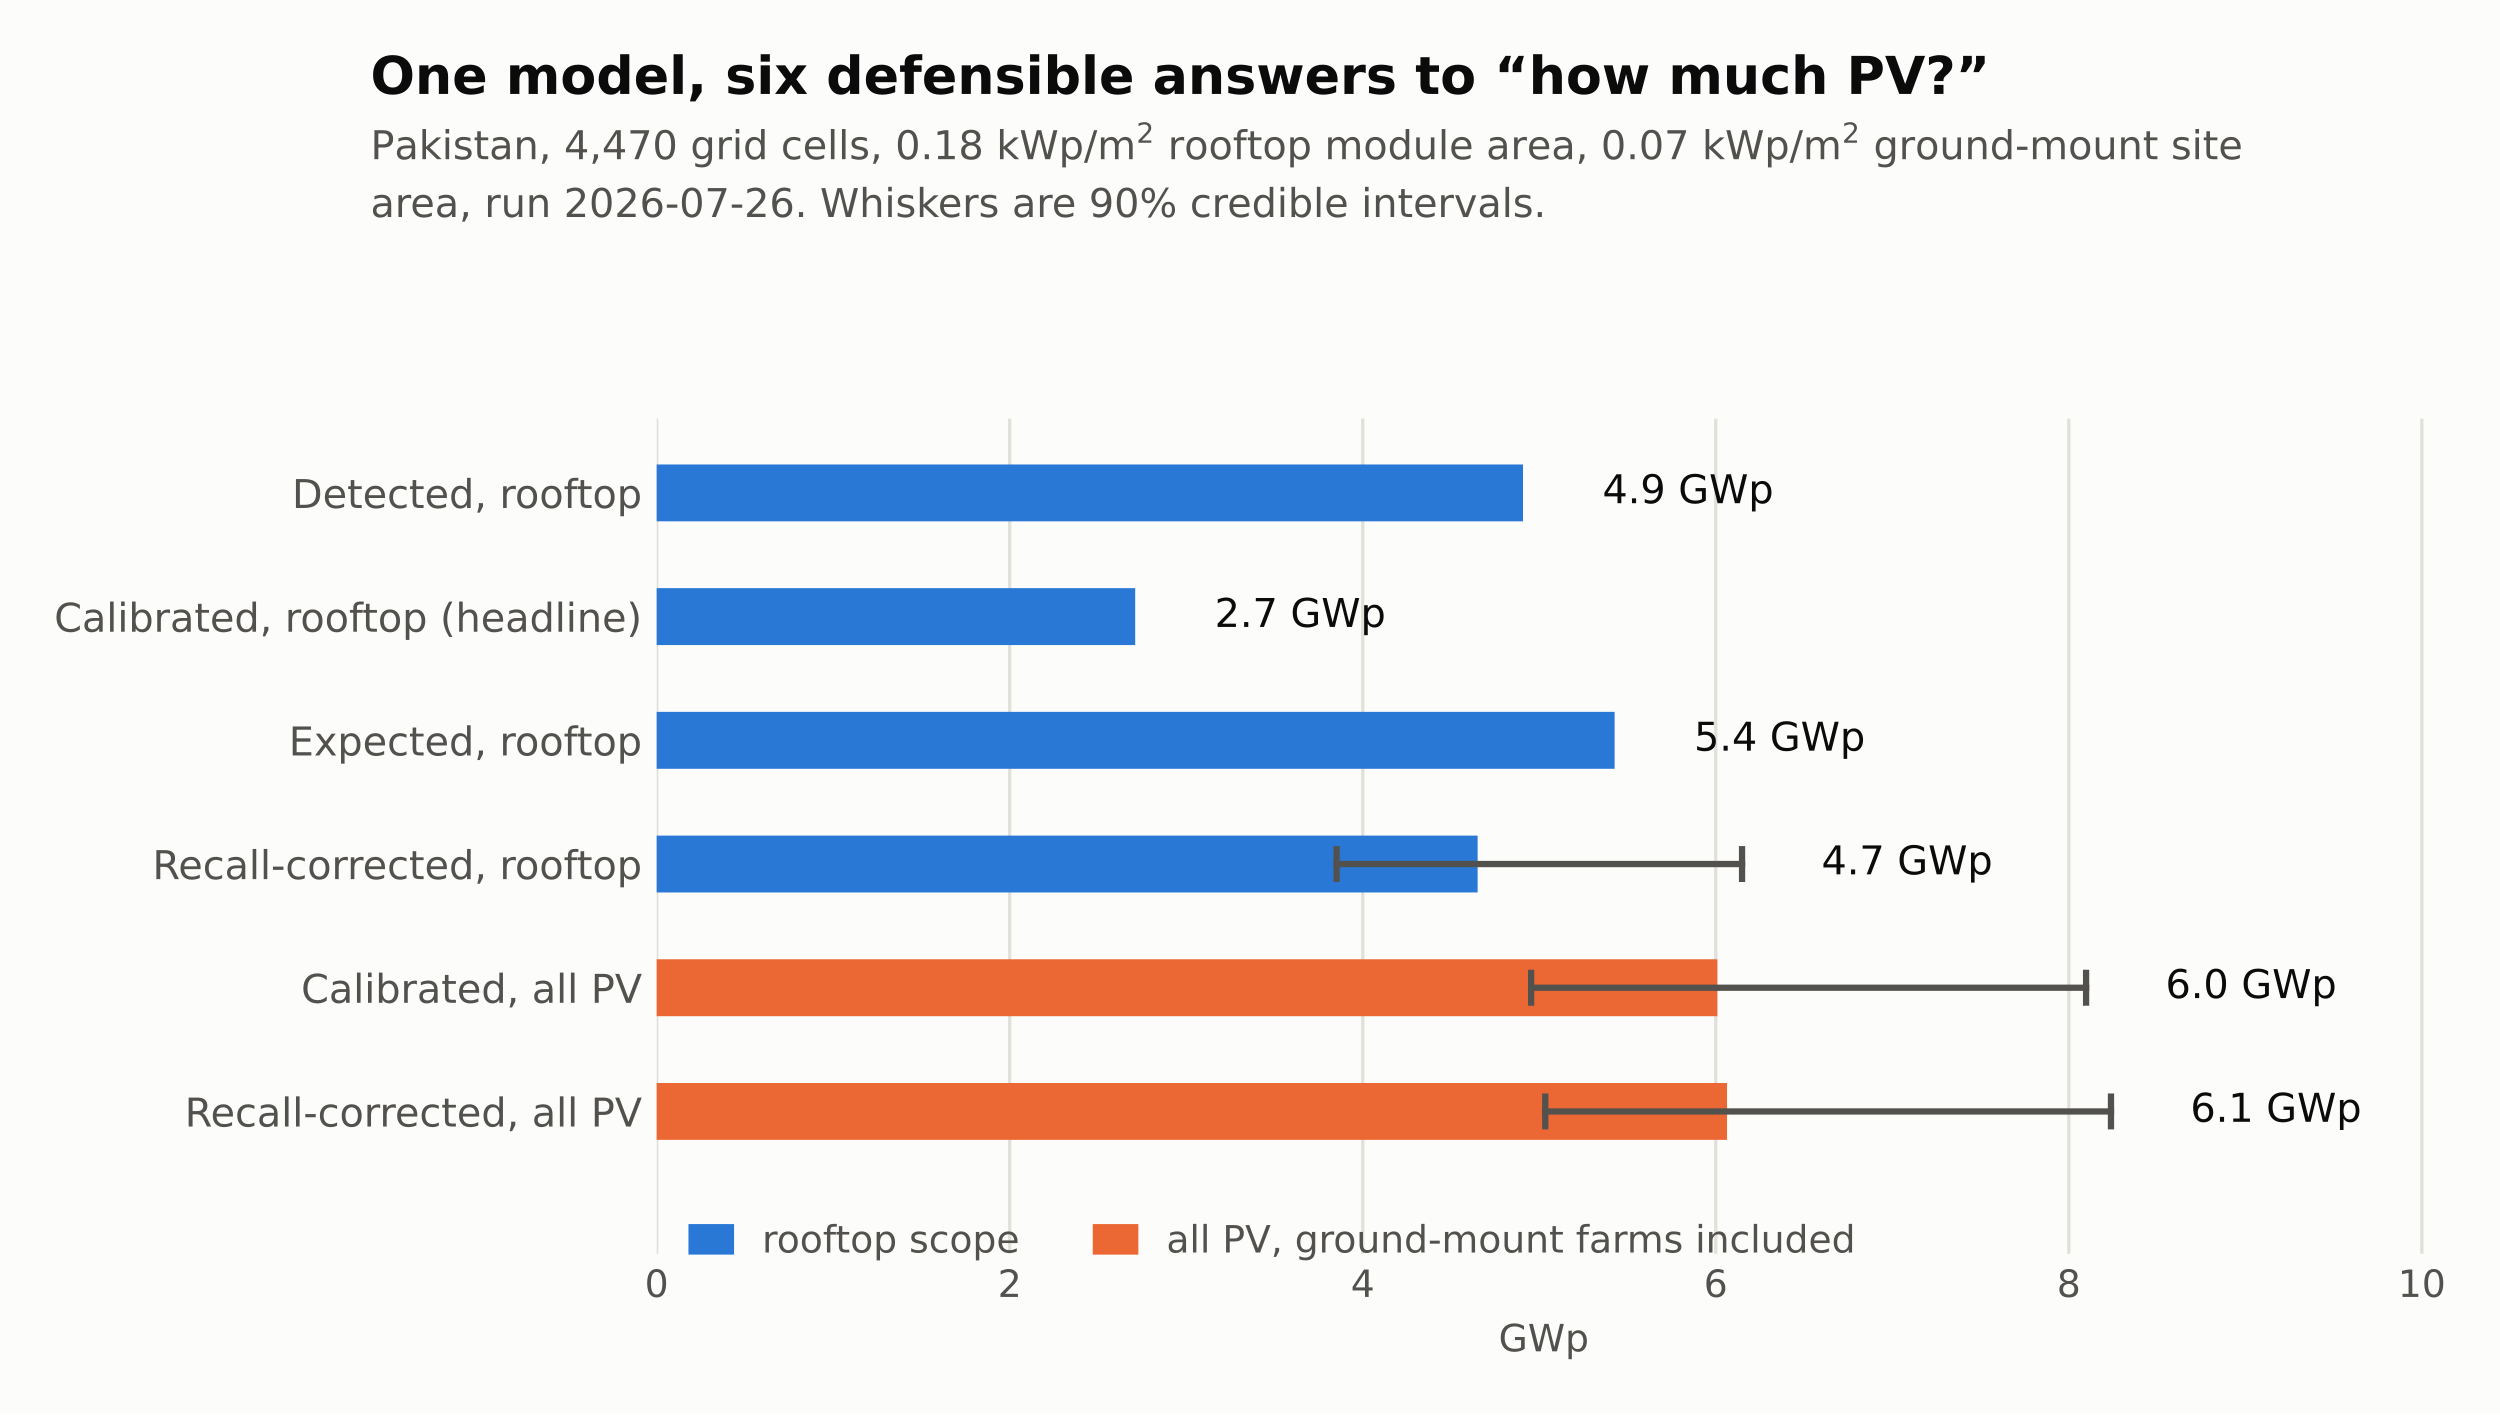
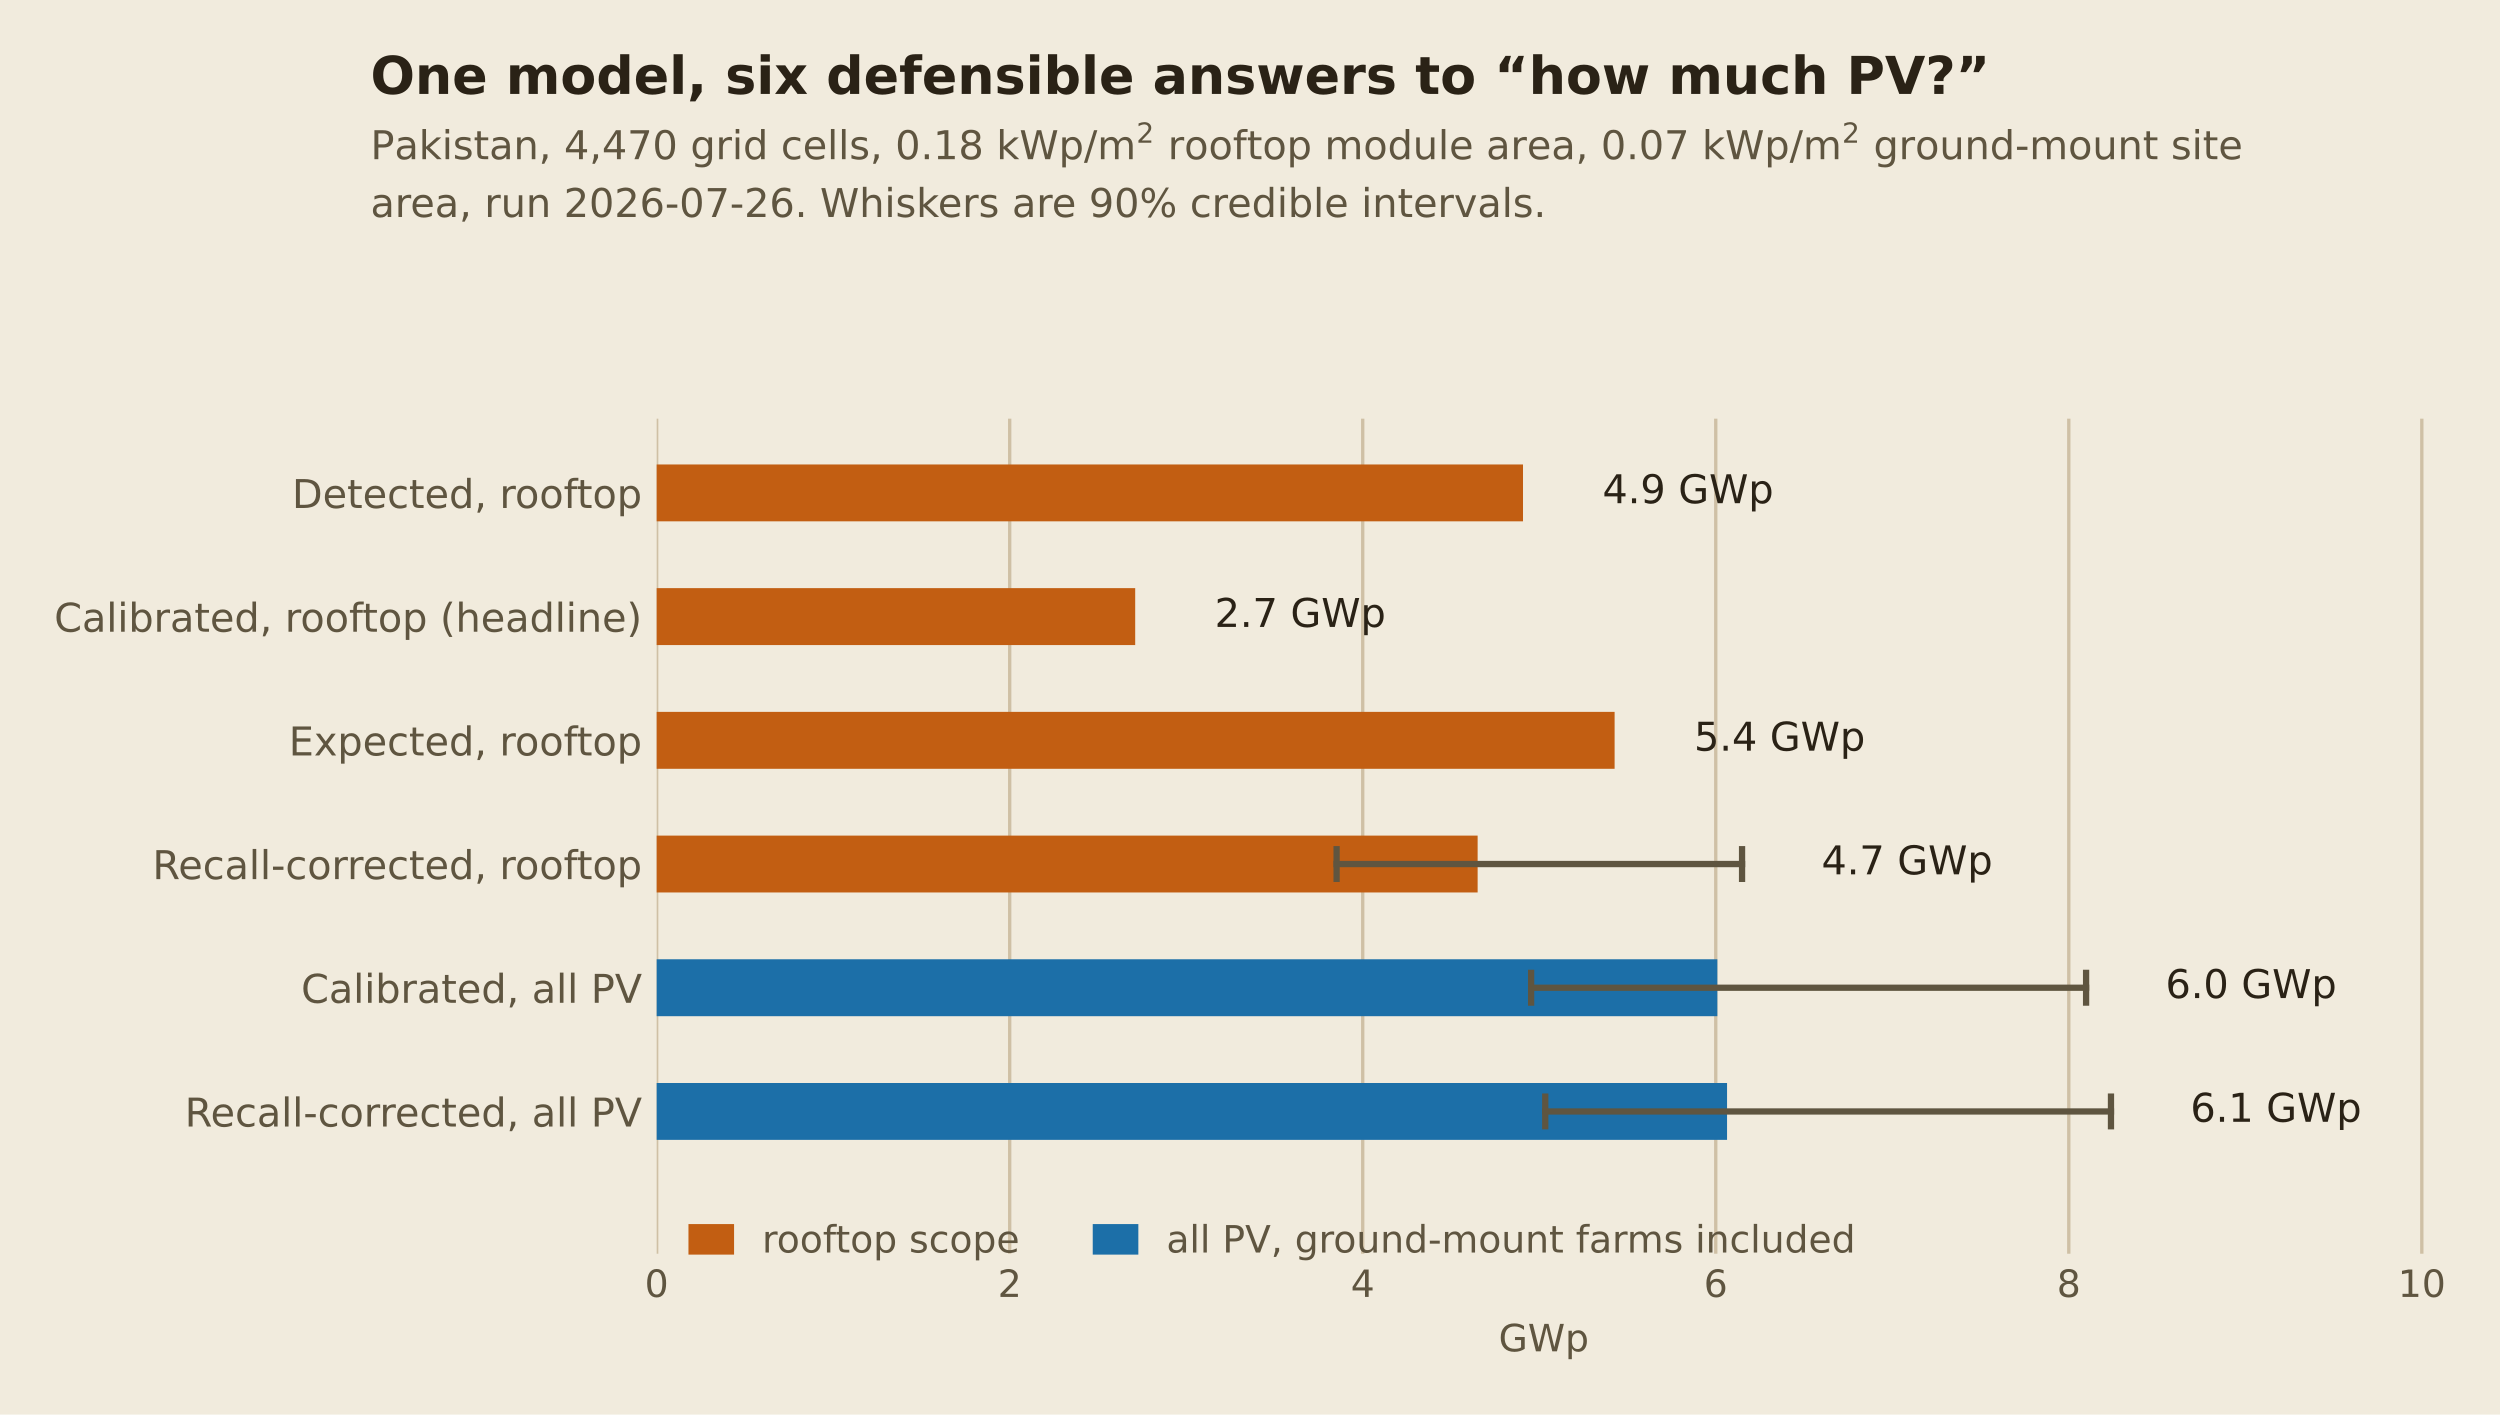
<svg xmlns="http://www.w3.org/2000/svg" width="597.545pt" height="338.118pt" viewBox="0 0 597.545 338.118" version="1.1">
  <defs>
    <style type="text/css">*{stroke-linejoin: round; stroke-linecap: butt}</style>
  </defs>
  <g id="figure_1">
    <g id="patch_1">
-       <path d="M 0 338.118  L 597.545 338.118  L 597.545 0  L 0 0  z " style="fill: #fcfcfb" />
+       <path d="M 0 338.118  L 597.545 338.118  L 597.545 0  L 0 0  z " style="fill: #f1ebdd" />
    </g>
    <g id="axes_1">
      <g id="patch_2">
-         <path d="M 156.955 299.658  L 581.035 299.658  L 581.035 100.074  L 156.955 100.074  z " style="fill: #fcfcfb" />
+         <path d="M 156.955 299.658  L 581.035 299.658  L 581.035 100.074  L 156.955 100.074  z " style="fill: #f1ebdd" />
      </g>
      <g id="matplotlib.axis_1">
        <g id="xtick_1">
          <g id="line2d_1">
-             <path d="M 156.955 299.658  L 156.955 100.074  " clip-path="url(#p4df225af83)" style="fill: none; stroke: #e1e0d9; stroke-width: 0.8; stroke-linecap: square" />
+             <path d="M 156.955 299.658  L 156.955 100.074  " clip-path="url(#p113a431bce)" style="fill: none; stroke: #cfc0a5; stroke-width: 0.8; stroke-linecap: square" />
          </g>
          <g id="line2d_2" />
          <g id="text_1">
-             <text style="font-size: 9px; font-family: 'DejaVu Sans'; text-anchor: middle; fill: #52514e" x="156.955" y="309.996" transform="rotate(-0 156.9546 309.9959)">0</text>
+             <text style="font-size: 9px; font-family: 'DejaVu Sans'; text-anchor: middle; fill: #5f5540" x="156.955" y="309.996" transform="rotate(-0 156.9546 309.9959)">0</text>
          </g>
        </g>
        <g id="xtick_2">
          <g id="line2d_3">
-             <path d="M 241.335 299.658  L 241.335 100.074  " clip-path="url(#p4df225af83)" style="fill: none; stroke: #e1e0d9; stroke-width: 0.8; stroke-linecap: square" />
+             <path d="M 241.335 299.658  L 241.335 100.074  " clip-path="url(#p113a431bce)" style="fill: none; stroke: #cfc0a5; stroke-width: 0.8; stroke-linecap: square" />
          </g>
          <g id="line2d_4" />
          <g id="text_2">
-             <text style="font-size: 9px; font-family: 'DejaVu Sans'; text-anchor: middle; fill: #52514e" x="241.335" y="309.996" transform="rotate(-0 241.3354 309.9959)">2</text>
+             <text style="font-size: 9px; font-family: 'DejaVu Sans'; text-anchor: middle; fill: #5f5540" x="241.335" y="309.996" transform="rotate(-0 241.3354 309.9959)">2</text>
          </g>
        </g>
        <g id="xtick_3">
          <g id="line2d_5">
-             <path d="M 325.716 299.658  L 325.716 100.074  " clip-path="url(#p4df225af83)" style="fill: none; stroke: #e1e0d9; stroke-width: 0.8; stroke-linecap: square" />
+             <path d="M 325.716 299.658  L 325.716 100.074  " clip-path="url(#p113a431bce)" style="fill: none; stroke: #cfc0a5; stroke-width: 0.8; stroke-linecap: square" />
          </g>
          <g id="line2d_6" />
          <g id="text_3">
-             <text style="font-size: 9px; font-family: 'DejaVu Sans'; text-anchor: middle; fill: #52514e" x="325.716" y="309.996" transform="rotate(-0 325.7161 309.9959)">4</text>
+             <text style="font-size: 9px; font-family: 'DejaVu Sans'; text-anchor: middle; fill: #5f5540" x="325.716" y="309.996" transform="rotate(-0 325.7161 309.9959)">4</text>
          </g>
        </g>
        <g id="xtick_4">
          <g id="line2d_7">
-             <path d="M 410.097 299.658  L 410.097 100.074  " clip-path="url(#p4df225af83)" style="fill: none; stroke: #e1e0d9; stroke-width: 0.8; stroke-linecap: square" />
+             <path d="M 410.097 299.658  L 410.097 100.074  " clip-path="url(#p113a431bce)" style="fill: none; stroke: #cfc0a5; stroke-width: 0.8; stroke-linecap: square" />
          </g>
          <g id="line2d_8" />
          <g id="text_4">
-             <text style="font-size: 9px; font-family: 'DejaVu Sans'; text-anchor: middle; fill: #52514e" x="410.097" y="309.996" transform="rotate(-0 410.0969 309.9959)">6</text>
+             <text style="font-size: 9px; font-family: 'DejaVu Sans'; text-anchor: middle; fill: #5f5540" x="410.097" y="309.996" transform="rotate(-0 410.0969 309.9959)">6</text>
          </g>
        </g>
        <g id="xtick_5">
          <g id="line2d_9">
-             <path d="M 494.478 299.658  L 494.478 100.074  " clip-path="url(#p4df225af83)" style="fill: none; stroke: #e1e0d9; stroke-width: 0.8; stroke-linecap: square" />
+             <path d="M 494.478 299.658  L 494.478 100.074  " clip-path="url(#p113a431bce)" style="fill: none; stroke: #cfc0a5; stroke-width: 0.8; stroke-linecap: square" />
          </g>
          <g id="line2d_10" />
          <g id="text_5">
-             <text style="font-size: 9px; font-family: 'DejaVu Sans'; text-anchor: middle; fill: #52514e" x="494.478" y="309.996" transform="rotate(-0 494.4777 309.9959)">8</text>
+             <text style="font-size: 9px; font-family: 'DejaVu Sans'; text-anchor: middle; fill: #5f5540" x="494.478" y="309.996" transform="rotate(-0 494.4777 309.9959)">8</text>
          </g>
        </g>
        <g id="xtick_6">
          <g id="line2d_11">
-             <path d="M 578.858 299.658  L 578.858 100.074  " clip-path="url(#p4df225af83)" style="fill: none; stroke: #e1e0d9; stroke-width: 0.8; stroke-linecap: square" />
+             <path d="M 578.858 299.658  L 578.858 100.074  " clip-path="url(#p113a431bce)" style="fill: none; stroke: #cfc0a5; stroke-width: 0.8; stroke-linecap: square" />
          </g>
          <g id="line2d_12" />
          <g id="text_6">
-             <text style="font-size: 9px; font-family: 'DejaVu Sans'; text-anchor: middle; fill: #52514e" x="578.858" y="309.996" transform="rotate(-0 578.8584 309.9959)">10</text>
+             <text style="font-size: 9px; font-family: 'DejaVu Sans'; text-anchor: middle; fill: #5f5540" x="578.858" y="309.996" transform="rotate(-0 578.8584 309.9959)">10</text>
          </g>
        </g>
        <g id="text_7">
-           <text style="font-size: 9px; font-family: 'DejaVu Sans'; text-anchor: middle; fill: #52514e" x="368.995" y="322.996" transform="rotate(-0 368.9946 322.9959)">GWp</text>
+           <text style="font-size: 9px; font-family: 'DejaVu Sans'; text-anchor: middle; fill: #5f5540" x="368.995" y="322.996" transform="rotate(-0 368.9946 322.9959)">GWp</text>
        </g>
      </g>
      <g id="matplotlib.axis_2">
        <g id="ytick_1">
          <g id="line2d_13" />
          <g id="text_8">
-             <text style="font-size: 9.5px; font-family: 'DejaVu Sans'; text-anchor: end; fill: #52514e" x="153.455" y="121.424" transform="rotate(-0 153.4546 121.4241)">Detected, rooftop</text>
+             <text style="font-size: 9.5px; font-family: 'DejaVu Sans'; text-anchor: end; fill: #5f5540" x="153.455" y="121.424" transform="rotate(-0 153.4546 121.4241)">Detected, rooftop</text>
          </g>
        </g>
        <g id="ytick_2">
          <g id="line2d_14" />
          <g id="text_9">
-             <text style="font-size: 9.5px; font-family: 'DejaVu Sans'; text-anchor: end; fill: #52514e" x="153.455" y="150.992" transform="rotate(-0 153.4546 150.9921)">Calibrated, rooftop (headline)</text>
+             <text style="font-size: 9.5px; font-family: 'DejaVu Sans'; text-anchor: end; fill: #5f5540" x="153.455" y="150.992" transform="rotate(-0 153.4546 150.9921)">Calibrated, rooftop (headline)</text>
          </g>
        </g>
        <g id="ytick_3">
          <g id="line2d_15" />
          <g id="text_10">
-             <text style="font-size: 9.5px; font-family: 'DejaVu Sans'; text-anchor: end; fill: #52514e" x="153.455" y="180.56" transform="rotate(-0 153.4546 180.5601)">Expected, rooftop</text>
+             <text style="font-size: 9.5px; font-family: 'DejaVu Sans'; text-anchor: end; fill: #5f5540" x="153.455" y="180.56" transform="rotate(-0 153.4546 180.5601)">Expected, rooftop</text>
          </g>
        </g>
        <g id="ytick_4">
          <g id="line2d_16" />
          <g id="text_11">
-             <text style="font-size: 9.5px; font-family: 'DejaVu Sans'; text-anchor: end; fill: #52514e" x="153.455" y="210.128" transform="rotate(-0 153.4546 210.1281)">Recall-corrected, rooftop</text>
+             <text style="font-size: 9.5px; font-family: 'DejaVu Sans'; text-anchor: end; fill: #5f5540" x="153.455" y="210.128" transform="rotate(-0 153.4546 210.1281)">Recall-corrected, rooftop</text>
          </g>
        </g>
        <g id="ytick_5">
          <g id="line2d_17" />
          <g id="text_12">
-             <text style="font-size: 9.5px; font-family: 'DejaVu Sans'; text-anchor: end; fill: #52514e" x="153.455" y="239.696" transform="rotate(-0 153.4546 239.6961)">Calibrated, all PV</text>
+             <text style="font-size: 9.5px; font-family: 'DejaVu Sans'; text-anchor: end; fill: #5f5540" x="153.455" y="239.696" transform="rotate(-0 153.4546 239.6961)">Calibrated, all PV</text>
          </g>
        </g>
        <g id="ytick_6">
          <g id="line2d_18" />
          <g id="text_13">
-             <text style="font-size: 9.5px; font-family: 'DejaVu Sans'; text-anchor: end; fill: #52514e" x="153.455" y="269.264" transform="rotate(-0 153.4546 269.2641)">Recall-corrected, all PV</text>
+             <text style="font-size: 9.5px; font-family: 'DejaVu Sans'; text-anchor: end; fill: #5f5540" x="153.455" y="269.264" transform="rotate(-0 153.4546 269.2641)">Recall-corrected, all PV</text>
          </g>
        </g>
      </g>
      <g id="patch_3">
-         <path d="M 156.955 124.615  L 364.025 124.615  L 364.025 111.014  L 156.955 111.014  z " clip-path="url(#p4df225af83)" style="fill: #2a78d6" />
+         <path d="M 156.955 124.615  L 364.025 124.615  L 364.025 111.014  L 156.955 111.014  z " clip-path="url(#p113a431bce)" style="fill: #c25e12" />
      </g>
      <g id="text_14">
-         <text style="font-size: 9.5px; font-family: 'DejaVu Sans'; text-anchor: start; fill: #0b0b0b" x="383.011" y="120.283" transform="rotate(-0 383.0107 120.2826)">4.9 GWp</text>
+         <text style="font-size: 9.5px; font-family: 'DejaVu Sans'; text-anchor: start; fill: #2a2216" x="383.011" y="120.283" transform="rotate(-0 383.0107 120.2826)">4.9 GWp</text>
      </g>
      <g id="patch_4">
-         <path d="M 156.955 154.183  L 271.333 154.183  L 271.333 140.582  L 156.955 140.582  z " clip-path="url(#p4df225af83)" style="fill: #2a78d6" />
+         <path d="M 156.955 154.183  L 271.333 154.183  L 271.333 140.582  L 156.955 140.582  z " clip-path="url(#p113a431bce)" style="fill: #c25e12" />
      </g>
      <g id="text_15">
-         <text style="font-size: 9.5px; font-family: 'DejaVu Sans'; text-anchor: start; fill: #0b0b0b" x="290.318" y="149.851" transform="rotate(-0 290.3184 149.8506)">2.7 GWp</text>
+         <text style="font-size: 9.5px; font-family: 'DejaVu Sans'; text-anchor: start; fill: #2a2216" x="290.318" y="149.851" transform="rotate(-0 290.3184 149.8506)">2.7 GWp</text>
      </g>
      <g id="patch_5">
-         <path d="M 156.955 183.751  L 385.922 183.751  L 385.922 170.15  L 156.955 170.15  z " clip-path="url(#p4df225af83)" style="fill: #2a78d6" />
+         <path d="M 156.955 183.751  L 385.922 183.751  L 385.922 170.15  L 156.955 170.15  z " clip-path="url(#p113a431bce)" style="fill: #c25e12" />
      </g>
      <g id="text_16">
-         <text style="font-size: 9.5px; font-family: 'DejaVu Sans'; text-anchor: start; fill: #0b0b0b" x="404.907" y="179.419" transform="rotate(-0 404.9075 179.4186)">5.4 GWp</text>
+         <text style="font-size: 9.5px; font-family: 'DejaVu Sans'; text-anchor: start; fill: #2a2216" x="404.907" y="179.419" transform="rotate(-0 404.9075 179.4186)">5.4 GWp</text>
      </g>
      <g id="patch_6">
-         <path d="M 156.955 213.319  L 353.182 213.319  L 353.182 199.718  L 156.955 199.718  z " clip-path="url(#p4df225af83)" style="fill: #2a78d6" />
+         <path d="M 156.955 213.319  L 353.182 213.319  L 353.182 199.718  L 156.955 199.718  z " clip-path="url(#p113a431bce)" style="fill: #c25e12" />
      </g>
      <g id="text_17">
-         <text style="font-size: 9.5px; font-family: 'DejaVu Sans'; text-anchor: start; fill: #0b0b0b" x="435.369" y="208.987" transform="rotate(-0 435.3689 208.9866)">4.7 GWp</text>
+         <text style="font-size: 9.5px; font-family: 'DejaVu Sans'; text-anchor: start; fill: #2a2216" x="435.369" y="208.987" transform="rotate(-0 435.3689 208.9866)">4.7 GWp</text>
      </g>
      <g id="patch_7">
-         <path d="M 156.955 242.887  L 410.477 242.887  L 410.477 229.286  L 156.955 229.286  z " clip-path="url(#p4df225af83)" style="fill: #eb6834" />
+         <path d="M 156.955 242.887  L 410.477 242.887  L 410.477 229.286  L 156.955 229.286  z " clip-path="url(#p113a431bce)" style="fill: #1c6fa8" />
      </g>
      <g id="text_18">
-         <text style="font-size: 9.5px; font-family: 'DejaVu Sans'; text-anchor: start; fill: #0b0b0b" x="517.598" y="238.555" transform="rotate(-0 517.598 238.5546)">6.0 GWp</text>
+         <text style="font-size: 9.5px; font-family: 'DejaVu Sans'; text-anchor: start; fill: #2a2216" x="517.598" y="238.555" transform="rotate(-0 517.598 238.5546)">6.0 GWp</text>
      </g>
      <g id="patch_8">
-         <path d="M 156.955 272.455  L 412.797 272.455  L 412.797 258.854  L 156.955 258.854  z " clip-path="url(#p4df225af83)" style="fill: #eb6834" />
+         <path d="M 156.955 272.455  L 412.797 272.455  L 412.797 258.854  L 156.955 258.854  z " clip-path="url(#p113a431bce)" style="fill: #1c6fa8" />
      </g>
      <g id="text_19">
-         <text style="font-size: 9.5px; font-family: 'DejaVu Sans'; text-anchor: start; fill: #0b0b0b" x="523.547" y="268.123" transform="rotate(-0 523.5468 268.1226)">6.1 GWp</text>
+         <text style="font-size: 9.5px; font-family: 'DejaVu Sans'; text-anchor: start; fill: #2a2216" x="523.547" y="268.123" transform="rotate(-0 523.5468 268.1226)">6.1 GWp</text>
      </g>
      <g id="line2d_19">
-         <path d="M 319.472 206.519  L 416.383 206.519  " clip-path="url(#p4df225af83)" style="fill: none; stroke: #52514e; stroke-width: 1.5; stroke-linecap: square" />
+         <path d="M 319.472 206.519  L 416.383 206.519  " clip-path="url(#p113a431bce)" style="fill: none; stroke: #5f5540; stroke-width: 1.5; stroke-linecap: square" />
      </g>
      <g id="line2d_20">
-         <path d="M 319.472 210.067  L 319.472 202.971  " clip-path="url(#p4df225af83)" style="fill: none; stroke: #52514e; stroke-width: 1.5; stroke-linecap: square" />
+         <path d="M 319.472 210.067  L 319.472 202.971  " clip-path="url(#p113a431bce)" style="fill: none; stroke: #5f5540; stroke-width: 1.5; stroke-linecap: square" />
      </g>
      <g id="line2d_21">
-         <path d="M 416.383 210.067  L 416.383 202.971  " clip-path="url(#p4df225af83)" style="fill: none; stroke: #52514e; stroke-width: 1.5; stroke-linecap: square" />
+         <path d="M 416.383 210.067  L 416.383 202.971  " clip-path="url(#p113a431bce)" style="fill: none; stroke: #5f5540; stroke-width: 1.5; stroke-linecap: square" />
      </g>
      <g id="line2d_22">
-         <path d="M 365.966 236.087  L 498.612 236.087  " clip-path="url(#p4df225af83)" style="fill: none; stroke: #52514e; stroke-width: 1.5; stroke-linecap: square" />
+         <path d="M 365.966 236.087  L 498.612 236.087  " clip-path="url(#p113a431bce)" style="fill: none; stroke: #5f5540; stroke-width: 1.5; stroke-linecap: square" />
      </g>
      <g id="line2d_23">
-         <path d="M 365.966 239.635  L 365.966 232.539  " clip-path="url(#p4df225af83)" style="fill: none; stroke: #52514e; stroke-width: 1.5; stroke-linecap: square" />
+         <path d="M 365.966 239.635  L 365.966 232.539  " clip-path="url(#p113a431bce)" style="fill: none; stroke: #5f5540; stroke-width: 1.5; stroke-linecap: square" />
      </g>
      <g id="line2d_24">
-         <path d="M 498.612 239.635  L 498.612 232.539  " clip-path="url(#p4df225af83)" style="fill: none; stroke: #52514e; stroke-width: 1.5; stroke-linecap: square" />
+         <path d="M 498.612 239.635  L 498.612 232.539  " clip-path="url(#p113a431bce)" style="fill: none; stroke: #5f5540; stroke-width: 1.5; stroke-linecap: square" />
      </g>
      <g id="line2d_25">
-         <path d="M 369.341 265.655  L 504.561 265.655  " clip-path="url(#p4df225af83)" style="fill: none; stroke: #52514e; stroke-width: 1.5; stroke-linecap: square" />
+         <path d="M 369.341 265.655  L 504.561 265.655  " clip-path="url(#p113a431bce)" style="fill: none; stroke: #5f5540; stroke-width: 1.5; stroke-linecap: square" />
      </g>
      <g id="line2d_26">
-         <path d="M 369.341 269.203  L 369.341 262.107  " clip-path="url(#p4df225af83)" style="fill: none; stroke: #52514e; stroke-width: 1.5; stroke-linecap: square" />
+         <path d="M 369.341 269.203  L 369.341 262.107  " clip-path="url(#p113a431bce)" style="fill: none; stroke: #5f5540; stroke-width: 1.5; stroke-linecap: square" />
      </g>
      <g id="line2d_27">
-         <path d="M 504.561 269.203  L 504.561 262.107  " clip-path="url(#p4df225af83)" style="fill: none; stroke: #52514e; stroke-width: 1.5; stroke-linecap: square" />
+         <path d="M 504.561 269.203  L 504.561 262.107  " clip-path="url(#p113a431bce)" style="fill: none; stroke: #5f5540; stroke-width: 1.5; stroke-linecap: square" />
      </g>
      <g id="legend_1">
        <g id="patch_9">
-           <path d="M 165.055 299.375  L 174.955 299.375  L 174.955 293.075  L 165.055 293.075  z " style="fill: #2a78d6; stroke: #2a78d6; stroke-linejoin: miter" />
+           <path d="M 165.055 299.375  L 174.955 299.375  L 174.955 293.075  L 165.055 293.075  z " style="fill: #c25e12; stroke: #c25e12; stroke-linejoin: miter" />
        </g>
        <g id="text_20">
-           <text style="font-size: 9px; font-family: 'DejaVu Sans'; text-anchor: start; fill: #52514e" x="182.155" y="299.375" transform="rotate(-0 182.1546 299.3751)">rooftop scope</text>
+           <text style="font-size: 9px; font-family: 'DejaVu Sans'; text-anchor: start; fill: #5f5540" x="182.155" y="299.375" transform="rotate(-0 182.1546 299.3751)">rooftop scope</text>
        </g>
        <g id="patch_10">
-           <path d="M 261.685 299.375  L 271.585 299.375  L 271.585 293.075  L 261.685 293.075  z " style="fill: #eb6834; stroke: #eb6834; stroke-linejoin: miter" />
+           <path d="M 261.685 299.375  L 271.585 299.375  L 271.585 293.075  L 261.685 293.075  z " style="fill: #1c6fa8; stroke: #1c6fa8; stroke-linejoin: miter" />
        </g>
        <g id="text_21">
-           <text style="font-size: 9px; font-family: 'DejaVu Sans'; text-anchor: start; fill: #52514e" x="278.785" y="299.375" transform="rotate(-0 278.7851 299.3751)">all PV, ground-mount farms included</text>
+           <text style="font-size: 9px; font-family: 'DejaVu Sans'; text-anchor: start; fill: #5f5540" x="278.785" y="299.375" transform="rotate(-0 278.7851 299.3751)">all PV, ground-mount farms included</text>
        </g>
      </g>
    </g>
    <g id="text_22">
-       <text style="font-weight: 700; font-size: 12.5px; font-family: 'DejaVu Sans'; text-anchor: start; fill: #0b0b0b" x="88.555" y="22.458" transform="rotate(-0 88.55461 22.45805)">One model, six defensible answers to “how much PV?”</text>
+       <text style="font-weight: 700; font-size: 12.5px; font-family: 'DejaVu Sans'; text-anchor: start; fill: #2a2216" x="88.555" y="22.458" transform="rotate(-0 88.55461 22.45805)">One model, six defensible answers to “how much PV?”</text>
    </g>
    <g id="text_23">
-       <g style="fill: #52514e" transform="translate(88.55461 38.19005)">
+       <g style="fill: #5f5540" transform="translate(88.55461 38.19005)">
        <text>
-           <tspan x="0" y="-0.144" style="font-size: 9.5px; font-family: 'DejaVu Sans'; fill: #52514e">P</tspan>
-           <tspan x="5.729" y="-0.144" style="font-size: 9.5px; font-family: 'DejaVu Sans'; fill: #52514e">a</tspan>
-           <tspan x="11.55" y="-0.144" style="font-size: 9.5px; font-family: 'DejaVu Sans'; fill: #52514e">k</tspan>
-           <tspan x="17.052" y="-0.144" style="font-size: 9.5px; font-family: 'DejaVu Sans'; fill: #52514e">i</tspan>
-           <tspan x="19.691" y="-0.144" style="font-size: 9.5px; font-family: 'DejaVu Sans'; fill: #52514e">s</tspan>
-           <tspan x="24.641" y="-0.144" style="font-size: 9.5px; font-family: 'DejaVu Sans'; fill: #52514e">t</tspan>
-           <tspan x="28.365" y="-0.144" style="font-size: 9.5px; font-family: 'DejaVu Sans'; fill: #52514e">a</tspan>
-           <tspan x="34.187" y="-0.144" style="font-size: 9.5px; font-family: 'DejaVu Sans'; fill: #52514e">n</tspan>
-           <tspan x="40.208" y="-0.144" style="font-size: 9.5px; font-family: 'DejaVu Sans'; fill: #52514e">,</tspan>
-           <tspan x="43.228" y="-0.144" style="font-size: 9.5px; font-family: 'DejaVu Sans'; fill: #52514e"> </tspan>
-           <tspan x="46.248" y="-0.144" style="font-size: 9.5px; font-family: 'DejaVu Sans'; fill: #52514e">4</tspan>
-           <tspan x="52.292" y="-0.144" style="font-size: 9.5px; font-family: 'DejaVu Sans'; fill: #52514e">,</tspan>
-           <tspan x="55.312" y="-0.144" style="font-size: 9.5px; font-family: 'DejaVu Sans'; fill: #52514e">4</tspan>
-           <tspan x="61.356" y="-0.144" style="font-size: 9.5px; font-family: 'DejaVu Sans'; fill: #52514e">7</tspan>
-           <tspan x="67.4" y="-0.144" style="font-size: 9.5px; font-family: 'DejaVu Sans'; fill: #52514e">0</tspan>
-           <tspan x="73.444" y="-0.144" style="font-size: 9.5px; font-family: 'DejaVu Sans'; fill: #52514e"> </tspan>
-           <tspan x="76.464" y="-0.144" style="font-size: 9.5px; font-family: 'DejaVu Sans'; fill: #52514e">g</tspan>
-           <tspan x="82.494" y="-0.144" style="font-size: 9.5px; font-family: 'DejaVu Sans'; fill: #52514e">r</tspan>
-           <tspan x="86.4" y="-0.144" style="font-size: 9.5px; font-family: 'DejaVu Sans'; fill: #52514e">i</tspan>
-           <tspan x="89.039" y="-0.144" style="font-size: 9.5px; font-family: 'DejaVu Sans'; fill: #52514e">d</tspan>
-           <tspan x="95.07" y="-0.144" style="font-size: 9.5px; font-family: 'DejaVu Sans'; fill: #52514e"> </tspan>
-           <tspan x="98.089" y="-0.144" style="font-size: 9.5px; font-family: 'DejaVu Sans'; fill: #52514e">c</tspan>
-           <tspan x="103.312" y="-0.144" style="font-size: 9.5px; font-family: 'DejaVu Sans'; fill: #52514e">e</tspan>
-           <tspan x="109.157" y="-0.144" style="font-size: 9.5px; font-family: 'DejaVu Sans'; fill: #52514e">l</tspan>
-           <tspan x="111.797" y="-0.144" style="font-size: 9.5px; font-family: 'DejaVu Sans'; fill: #52514e">l</tspan>
-           <tspan x="114.436" y="-0.144" style="font-size: 9.5px; font-family: 'DejaVu Sans'; fill: #52514e">s</tspan>
-           <tspan x="119.385" y="-0.144" style="font-size: 9.5px; font-family: 'DejaVu Sans'; fill: #52514e">,</tspan>
-           <tspan x="122.405" y="-0.144" style="font-size: 9.5px; font-family: 'DejaVu Sans'; fill: #52514e"> </tspan>
-           <tspan x="125.425" y="-0.144" style="font-size: 9.5px; font-family: 'DejaVu Sans'; fill: #52514e">0</tspan>
-           <tspan x="131.469" y="-0.144" style="font-size: 9.5px; font-family: 'DejaVu Sans'; fill: #52514e">.</tspan>
-           <tspan x="134.489" y="-0.144" style="font-size: 9.5px; font-family: 'DejaVu Sans'; fill: #52514e">1</tspan>
-           <tspan x="140.533" y="-0.144" style="font-size: 9.5px; font-family: 'DejaVu Sans'; fill: #52514e">8</tspan>
-           <tspan x="146.577" y="-0.144" style="font-size: 9.5px; font-family: 'DejaVu Sans'; fill: #52514e"> </tspan>
-           <tspan x="149.597" y="-0.144" style="font-size: 9.5px; font-family: 'DejaVu Sans'; fill: #52514e">k</tspan>
-           <tspan x="155.099" y="-0.144" style="font-size: 9.5px; font-family: 'DejaVu Sans'; fill: #52514e">W</tspan>
-           <tspan x="164.492" y="-0.144" style="font-size: 9.5px; font-family: 'DejaVu Sans'; fill: #52514e">p</tspan>
-           <tspan x="170.522" y="-0.144" style="font-size: 9.5px; font-family: 'DejaVu Sans'; fill: #52514e">/</tspan>
-           <tspan x="173.723" y="-0.144" style="font-size: 9.5px; font-family: 'DejaVu Sans'; fill: #52514e">m</tspan>
-           <tspan x="187.559" y="-0.144" style="font-size: 9.5px; font-family: 'DejaVu Sans'; fill: #52514e"> </tspan>
-           <tspan x="190.578" y="-0.144" style="font-size: 9.5px; font-family: 'DejaVu Sans'; fill: #52514e">r</tspan>
-           <tspan x="194.484" y="-0.144" style="font-size: 9.5px; font-family: 'DejaVu Sans'; fill: #52514e">o</tspan>
-           <tspan x="200.296" y="-0.144" style="font-size: 9.5px; font-family: 'DejaVu Sans'; fill: #52514e">o</tspan>
-           <tspan x="206.109" y="-0.144" style="font-size: 9.5px; font-family: 'DejaVu Sans'; fill: #52514e">f</tspan>
-           <tspan x="209.453" y="-0.144" style="font-size: 9.5px; font-family: 'DejaVu Sans'; fill: #52514e">t</tspan>
-           <tspan x="213.178" y="-0.144" style="font-size: 9.5px; font-family: 'DejaVu Sans'; fill: #52514e">o</tspan>
-           <tspan x="218.99" y="-0.144" style="font-size: 9.5px; font-family: 'DejaVu Sans'; fill: #52514e">p</tspan>
-           <tspan x="225.021" y="-0.144" style="font-size: 9.5px; font-family: 'DejaVu Sans'; fill: #52514e"> </tspan>
-           <tspan x="228.04" y="-0.144" style="font-size: 9.5px; font-family: 'DejaVu Sans'; fill: #52514e">m</tspan>
-           <tspan x="237.295" y="-0.144" style="font-size: 9.5px; font-family: 'DejaVu Sans'; fill: #52514e">o</tspan>
-           <tspan x="243.107" y="-0.144" style="font-size: 9.5px; font-family: 'DejaVu Sans'; fill: #52514e">d</tspan>
-           <tspan x="249.137" y="-0.144" style="font-size: 9.5px; font-family: 'DejaVu Sans'; fill: #52514e">u</tspan>
-           <tspan x="255.158" y="-0.144" style="font-size: 9.5px; font-family: 'DejaVu Sans'; fill: #52514e">l</tspan>
-           <tspan x="257.797" y="-0.144" style="font-size: 9.5px; font-family: 'DejaVu Sans'; fill: #52514e">e</tspan>
-           <tspan x="263.642" y="-0.144" style="font-size: 9.5px; font-family: 'DejaVu Sans'; fill: #52514e"> </tspan>
-           <tspan x="266.662" y="-0.144" style="font-size: 9.5px; font-family: 'DejaVu Sans'; fill: #52514e">a</tspan>
-           <tspan x="272.483" y="-0.144" style="font-size: 9.5px; font-family: 'DejaVu Sans'; fill: #52514e">r</tspan>
-           <tspan x="276.389" y="-0.144" style="font-size: 9.5px; font-family: 'DejaVu Sans'; fill: #52514e">e</tspan>
-           <tspan x="282.234" y="-0.144" style="font-size: 9.5px; font-family: 'DejaVu Sans'; fill: #52514e">a</tspan>
-           <tspan x="288.055" y="-0.144" style="font-size: 9.5px; font-family: 'DejaVu Sans'; fill: #52514e">,</tspan>
-           <tspan x="291.075" y="-0.144" style="font-size: 9.5px; font-family: 'DejaVu Sans'; fill: #52514e"> </tspan>
-           <tspan x="294.095" y="-0.144" style="font-size: 9.5px; font-family: 'DejaVu Sans'; fill: #52514e">0</tspan>
-           <tspan x="300.139" y="-0.144" style="font-size: 9.5px; font-family: 'DejaVu Sans'; fill: #52514e">.</tspan>
-           <tspan x="303.159" y="-0.144" style="font-size: 9.5px; font-family: 'DejaVu Sans'; fill: #52514e">0</tspan>
-           <tspan x="309.203" y="-0.144" style="font-size: 9.5px; font-family: 'DejaVu Sans'; fill: #52514e">7</tspan>
-           <tspan x="315.247" y="-0.144" style="font-size: 9.5px; font-family: 'DejaVu Sans'; fill: #52514e"> </tspan>
-           <tspan x="318.267" y="-0.144" style="font-size: 9.5px; font-family: 'DejaVu Sans'; fill: #52514e">k</tspan>
-           <tspan x="323.769" y="-0.144" style="font-size: 9.5px; font-family: 'DejaVu Sans'; fill: #52514e">W</tspan>
-           <tspan x="333.162" y="-0.144" style="font-size: 9.5px; font-family: 'DejaVu Sans'; fill: #52514e">p</tspan>
-           <tspan x="339.192" y="-0.144" style="font-size: 9.5px; font-family: 'DejaVu Sans'; fill: #52514e">/</tspan>
-           <tspan x="342.393" y="-0.144" style="font-size: 9.5px; font-family: 'DejaVu Sans'; fill: #52514e">m</tspan>
-           <tspan x="356.229" y="-0.144" style="font-size: 9.5px; font-family: 'DejaVu Sans'; fill: #52514e"> </tspan>
-           <tspan x="359.248" y="-0.144" style="font-size: 9.5px; font-family: 'DejaVu Sans'; fill: #52514e">g</tspan>
-           <tspan x="365.279" y="-0.144" style="font-size: 9.5px; font-family: 'DejaVu Sans'; fill: #52514e">r</tspan>
-           <tspan x="369.184" y="-0.144" style="font-size: 9.5px; font-family: 'DejaVu Sans'; fill: #52514e">o</tspan>
-           <tspan x="374.997" y="-0.144" style="font-size: 9.5px; font-family: 'DejaVu Sans'; fill: #52514e">u</tspan>
-           <tspan x="381.018" y="-0.144" style="font-size: 9.5px; font-family: 'DejaVu Sans'; fill: #52514e">n</tspan>
-           <tspan x="387.039" y="-0.144" style="font-size: 9.5px; font-family: 'DejaVu Sans'; fill: #52514e">d</tspan>
-           <tspan x="393.069" y="-0.144" style="font-size: 9.5px; font-family: 'DejaVu Sans'; fill: #52514e">-</tspan>
-           <tspan x="396.497" y="-0.144" style="font-size: 9.5px; font-family: 'DejaVu Sans'; fill: #52514e">m</tspan>
-           <tspan x="405.751" y="-0.144" style="font-size: 9.5px; font-family: 'DejaVu Sans'; fill: #52514e">o</tspan>
-           <tspan x="411.563" y="-0.144" style="font-size: 9.5px; font-family: 'DejaVu Sans'; fill: #52514e">u</tspan>
-           <tspan x="417.584" y="-0.144" style="font-size: 9.5px; font-family: 'DejaVu Sans'; fill: #52514e">n</tspan>
-           <tspan x="423.605" y="-0.144" style="font-size: 9.5px; font-family: 'DejaVu Sans'; fill: #52514e">t</tspan>
-           <tspan x="427.33" y="-0.144" style="font-size: 9.5px; font-family: 'DejaVu Sans'; fill: #52514e"> </tspan>
-           <tspan x="430.35" y="-0.144" style="font-size: 9.5px; font-family: 'DejaVu Sans'; fill: #52514e">s</tspan>
-           <tspan x="435.299" y="-0.144" style="font-size: 9.5px; font-family: 'DejaVu Sans'; fill: #52514e">i</tspan>
-           <tspan x="437.939" y="-0.144" style="font-size: 9.5px; font-family: 'DejaVu Sans'; fill: #52514e">t</tspan>
-           <tspan x="441.664" y="-0.144" style="font-size: 9.5px; font-family: 'DejaVu Sans'; fill: #52514e">e</tspan>
-           <tspan x="183.068" y="-4.067" style="font-size: 6.65px; font-family: 'DejaVu Sans'; fill: #52514e">2</tspan>
-           <tspan x="351.738" y="-4.067" style="font-size: 6.65px; font-family: 'DejaVu Sans'; fill: #52514e">2</tspan>
+           <tspan x="0" y="-0.144" style="font-size: 9.5px; font-family: 'DejaVu Sans'; fill: #5f5540">P</tspan>
+           <tspan x="5.729" y="-0.144" style="font-size: 9.5px; font-family: 'DejaVu Sans'; fill: #5f5540">a</tspan>
+           <tspan x="11.55" y="-0.144" style="font-size: 9.5px; font-family: 'DejaVu Sans'; fill: #5f5540">k</tspan>
+           <tspan x="17.052" y="-0.144" style="font-size: 9.5px; font-family: 'DejaVu Sans'; fill: #5f5540">i</tspan>
+           <tspan x="19.691" y="-0.144" style="font-size: 9.5px; font-family: 'DejaVu Sans'; fill: #5f5540">s</tspan>
+           <tspan x="24.641" y="-0.144" style="font-size: 9.5px; font-family: 'DejaVu Sans'; fill: #5f5540">t</tspan>
+           <tspan x="28.365" y="-0.144" style="font-size: 9.5px; font-family: 'DejaVu Sans'; fill: #5f5540">a</tspan>
+           <tspan x="34.187" y="-0.144" style="font-size: 9.5px; font-family: 'DejaVu Sans'; fill: #5f5540">n</tspan>
+           <tspan x="40.208" y="-0.144" style="font-size: 9.5px; font-family: 'DejaVu Sans'; fill: #5f5540">,</tspan>
+           <tspan x="43.228" y="-0.144" style="font-size: 9.5px; font-family: 'DejaVu Sans'; fill: #5f5540"> </tspan>
+           <tspan x="46.248" y="-0.144" style="font-size: 9.5px; font-family: 'DejaVu Sans'; fill: #5f5540">4</tspan>
+           <tspan x="52.292" y="-0.144" style="font-size: 9.5px; font-family: 'DejaVu Sans'; fill: #5f5540">,</tspan>
+           <tspan x="55.312" y="-0.144" style="font-size: 9.5px; font-family: 'DejaVu Sans'; fill: #5f5540">4</tspan>
+           <tspan x="61.356" y="-0.144" style="font-size: 9.5px; font-family: 'DejaVu Sans'; fill: #5f5540">7</tspan>
+           <tspan x="67.4" y="-0.144" style="font-size: 9.5px; font-family: 'DejaVu Sans'; fill: #5f5540">0</tspan>
+           <tspan x="73.444" y="-0.144" style="font-size: 9.5px; font-family: 'DejaVu Sans'; fill: #5f5540"> </tspan>
+           <tspan x="76.464" y="-0.144" style="font-size: 9.5px; font-family: 'DejaVu Sans'; fill: #5f5540">g</tspan>
+           <tspan x="82.494" y="-0.144" style="font-size: 9.5px; font-family: 'DejaVu Sans'; fill: #5f5540">r</tspan>
+           <tspan x="86.4" y="-0.144" style="font-size: 9.5px; font-family: 'DejaVu Sans'; fill: #5f5540">i</tspan>
+           <tspan x="89.039" y="-0.144" style="font-size: 9.5px; font-family: 'DejaVu Sans'; fill: #5f5540">d</tspan>
+           <tspan x="95.07" y="-0.144" style="font-size: 9.5px; font-family: 'DejaVu Sans'; fill: #5f5540"> </tspan>
+           <tspan x="98.089" y="-0.144" style="font-size: 9.5px; font-family: 'DejaVu Sans'; fill: #5f5540">c</tspan>
+           <tspan x="103.312" y="-0.144" style="font-size: 9.5px; font-family: 'DejaVu Sans'; fill: #5f5540">e</tspan>
+           <tspan x="109.157" y="-0.144" style="font-size: 9.5px; font-family: 'DejaVu Sans'; fill: #5f5540">l</tspan>
+           <tspan x="111.797" y="-0.144" style="font-size: 9.5px; font-family: 'DejaVu Sans'; fill: #5f5540">l</tspan>
+           <tspan x="114.436" y="-0.144" style="font-size: 9.5px; font-family: 'DejaVu Sans'; fill: #5f5540">s</tspan>
+           <tspan x="119.385" y="-0.144" style="font-size: 9.5px; font-family: 'DejaVu Sans'; fill: #5f5540">,</tspan>
+           <tspan x="122.405" y="-0.144" style="font-size: 9.5px; font-family: 'DejaVu Sans'; fill: #5f5540"> </tspan>
+           <tspan x="125.425" y="-0.144" style="font-size: 9.5px; font-family: 'DejaVu Sans'; fill: #5f5540">0</tspan>
+           <tspan x="131.469" y="-0.144" style="font-size: 9.5px; font-family: 'DejaVu Sans'; fill: #5f5540">.</tspan>
+           <tspan x="134.489" y="-0.144" style="font-size: 9.5px; font-family: 'DejaVu Sans'; fill: #5f5540">1</tspan>
+           <tspan x="140.533" y="-0.144" style="font-size: 9.5px; font-family: 'DejaVu Sans'; fill: #5f5540">8</tspan>
+           <tspan x="146.577" y="-0.144" style="font-size: 9.5px; font-family: 'DejaVu Sans'; fill: #5f5540"> </tspan>
+           <tspan x="149.597" y="-0.144" style="font-size: 9.5px; font-family: 'DejaVu Sans'; fill: #5f5540">k</tspan>
+           <tspan x="155.099" y="-0.144" style="font-size: 9.5px; font-family: 'DejaVu Sans'; fill: #5f5540">W</tspan>
+           <tspan x="164.492" y="-0.144" style="font-size: 9.5px; font-family: 'DejaVu Sans'; fill: #5f5540">p</tspan>
+           <tspan x="170.522" y="-0.144" style="font-size: 9.5px; font-family: 'DejaVu Sans'; fill: #5f5540">/</tspan>
+           <tspan x="173.723" y="-0.144" style="font-size: 9.5px; font-family: 'DejaVu Sans'; fill: #5f5540">m</tspan>
+           <tspan x="187.559" y="-0.144" style="font-size: 9.5px; font-family: 'DejaVu Sans'; fill: #5f5540"> </tspan>
+           <tspan x="190.578" y="-0.144" style="font-size: 9.5px; font-family: 'DejaVu Sans'; fill: #5f5540">r</tspan>
+           <tspan x="194.484" y="-0.144" style="font-size: 9.5px; font-family: 'DejaVu Sans'; fill: #5f5540">o</tspan>
+           <tspan x="200.296" y="-0.144" style="font-size: 9.5px; font-family: 'DejaVu Sans'; fill: #5f5540">o</tspan>
+           <tspan x="206.109" y="-0.144" style="font-size: 9.5px; font-family: 'DejaVu Sans'; fill: #5f5540">f</tspan>
+           <tspan x="209.453" y="-0.144" style="font-size: 9.5px; font-family: 'DejaVu Sans'; fill: #5f5540">t</tspan>
+           <tspan x="213.178" y="-0.144" style="font-size: 9.5px; font-family: 'DejaVu Sans'; fill: #5f5540">o</tspan>
+           <tspan x="218.99" y="-0.144" style="font-size: 9.5px; font-family: 'DejaVu Sans'; fill: #5f5540">p</tspan>
+           <tspan x="225.021" y="-0.144" style="font-size: 9.5px; font-family: 'DejaVu Sans'; fill: #5f5540"> </tspan>
+           <tspan x="228.04" y="-0.144" style="font-size: 9.5px; font-family: 'DejaVu Sans'; fill: #5f5540">m</tspan>
+           <tspan x="237.295" y="-0.144" style="font-size: 9.5px; font-family: 'DejaVu Sans'; fill: #5f5540">o</tspan>
+           <tspan x="243.107" y="-0.144" style="font-size: 9.5px; font-family: 'DejaVu Sans'; fill: #5f5540">d</tspan>
+           <tspan x="249.137" y="-0.144" style="font-size: 9.5px; font-family: 'DejaVu Sans'; fill: #5f5540">u</tspan>
+           <tspan x="255.158" y="-0.144" style="font-size: 9.5px; font-family: 'DejaVu Sans'; fill: #5f5540">l</tspan>
+           <tspan x="257.797" y="-0.144" style="font-size: 9.5px; font-family: 'DejaVu Sans'; fill: #5f5540">e</tspan>
+           <tspan x="263.642" y="-0.144" style="font-size: 9.5px; font-family: 'DejaVu Sans'; fill: #5f5540"> </tspan>
+           <tspan x="266.662" y="-0.144" style="font-size: 9.5px; font-family: 'DejaVu Sans'; fill: #5f5540">a</tspan>
+           <tspan x="272.483" y="-0.144" style="font-size: 9.5px; font-family: 'DejaVu Sans'; fill: #5f5540">r</tspan>
+           <tspan x="276.389" y="-0.144" style="font-size: 9.5px; font-family: 'DejaVu Sans'; fill: #5f5540">e</tspan>
+           <tspan x="282.234" y="-0.144" style="font-size: 9.5px; font-family: 'DejaVu Sans'; fill: #5f5540">a</tspan>
+           <tspan x="288.055" y="-0.144" style="font-size: 9.5px; font-family: 'DejaVu Sans'; fill: #5f5540">,</tspan>
+           <tspan x="291.075" y="-0.144" style="font-size: 9.5px; font-family: 'DejaVu Sans'; fill: #5f5540"> </tspan>
+           <tspan x="294.095" y="-0.144" style="font-size: 9.5px; font-family: 'DejaVu Sans'; fill: #5f5540">0</tspan>
+           <tspan x="300.139" y="-0.144" style="font-size: 9.5px; font-family: 'DejaVu Sans'; fill: #5f5540">.</tspan>
+           <tspan x="303.159" y="-0.144" style="font-size: 9.5px; font-family: 'DejaVu Sans'; fill: #5f5540">0</tspan>
+           <tspan x="309.203" y="-0.144" style="font-size: 9.5px; font-family: 'DejaVu Sans'; fill: #5f5540">7</tspan>
+           <tspan x="315.247" y="-0.144" style="font-size: 9.5px; font-family: 'DejaVu Sans'; fill: #5f5540"> </tspan>
+           <tspan x="318.267" y="-0.144" style="font-size: 9.5px; font-family: 'DejaVu Sans'; fill: #5f5540">k</tspan>
+           <tspan x="323.769" y="-0.144" style="font-size: 9.5px; font-family: 'DejaVu Sans'; fill: #5f5540">W</tspan>
+           <tspan x="333.162" y="-0.144" style="font-size: 9.5px; font-family: 'DejaVu Sans'; fill: #5f5540">p</tspan>
+           <tspan x="339.192" y="-0.144" style="font-size: 9.5px; font-family: 'DejaVu Sans'; fill: #5f5540">/</tspan>
+           <tspan x="342.393" y="-0.144" style="font-size: 9.5px; font-family: 'DejaVu Sans'; fill: #5f5540">m</tspan>
+           <tspan x="356.229" y="-0.144" style="font-size: 9.5px; font-family: 'DejaVu Sans'; fill: #5f5540"> </tspan>
+           <tspan x="359.248" y="-0.144" style="font-size: 9.5px; font-family: 'DejaVu Sans'; fill: #5f5540">g</tspan>
+           <tspan x="365.279" y="-0.144" style="font-size: 9.5px; font-family: 'DejaVu Sans'; fill: #5f5540">r</tspan>
+           <tspan x="369.184" y="-0.144" style="font-size: 9.5px; font-family: 'DejaVu Sans'; fill: #5f5540">o</tspan>
+           <tspan x="374.997" y="-0.144" style="font-size: 9.5px; font-family: 'DejaVu Sans'; fill: #5f5540">u</tspan>
+           <tspan x="381.018" y="-0.144" style="font-size: 9.5px; font-family: 'DejaVu Sans'; fill: #5f5540">n</tspan>
+           <tspan x="387.039" y="-0.144" style="font-size: 9.5px; font-family: 'DejaVu Sans'; fill: #5f5540">d</tspan>
+           <tspan x="393.069" y="-0.144" style="font-size: 9.5px; font-family: 'DejaVu Sans'; fill: #5f5540">-</tspan>
+           <tspan x="396.497" y="-0.144" style="font-size: 9.5px; font-family: 'DejaVu Sans'; fill: #5f5540">m</tspan>
+           <tspan x="405.751" y="-0.144" style="font-size: 9.5px; font-family: 'DejaVu Sans'; fill: #5f5540">o</tspan>
+           <tspan x="411.563" y="-0.144" style="font-size: 9.5px; font-family: 'DejaVu Sans'; fill: #5f5540">u</tspan>
+           <tspan x="417.584" y="-0.144" style="font-size: 9.5px; font-family: 'DejaVu Sans'; fill: #5f5540">n</tspan>
+           <tspan x="423.605" y="-0.144" style="font-size: 9.5px; font-family: 'DejaVu Sans'; fill: #5f5540">t</tspan>
+           <tspan x="427.33" y="-0.144" style="font-size: 9.5px; font-family: 'DejaVu Sans'; fill: #5f5540"> </tspan>
+           <tspan x="430.35" y="-0.144" style="font-size: 9.5px; font-family: 'DejaVu Sans'; fill: #5f5540">s</tspan>
+           <tspan x="435.299" y="-0.144" style="font-size: 9.5px; font-family: 'DejaVu Sans'; fill: #5f5540">i</tspan>
+           <tspan x="437.939" y="-0.144" style="font-size: 9.5px; font-family: 'DejaVu Sans'; fill: #5f5540">t</tspan>
+           <tspan x="441.664" y="-0.144" style="font-size: 9.5px; font-family: 'DejaVu Sans'; fill: #5f5540">e</tspan>
+           <tspan x="183.068" y="-4.067" style="font-size: 6.65px; font-family: 'DejaVu Sans'; fill: #5f5540">2</tspan>
+           <tspan x="351.738" y="-4.067" style="font-size: 6.65px; font-family: 'DejaVu Sans'; fill: #5f5540">2</tspan>
        </text>
      </g>
    </g>
    <g id="text_24">
-       <text style="font-size: 9.5px; font-family: 'DejaVu Sans'; text-anchor: start; fill: #52514e" x="88.555" y="51.87" transform="rotate(-0 88.55461 51.87005)">area, run 2026-07-26. Whiskers are 90% credible intervals.</text>
+       <text style="font-size: 9.5px; font-family: 'DejaVu Sans'; text-anchor: start; fill: #5f5540" x="88.555" y="51.87" transform="rotate(-0 88.55461 51.87005)">area, run 2026-07-26. Whiskers are 90% credible intervals.</text>
    </g>
  </g>
  <defs>
-     <clipPath id="p4df225af83">
+     <clipPath id="p113a431bce">
      <rect x="156.955" y="100.074" width="424.08" height="199.584" />
    </clipPath>
  </defs>
</svg>
